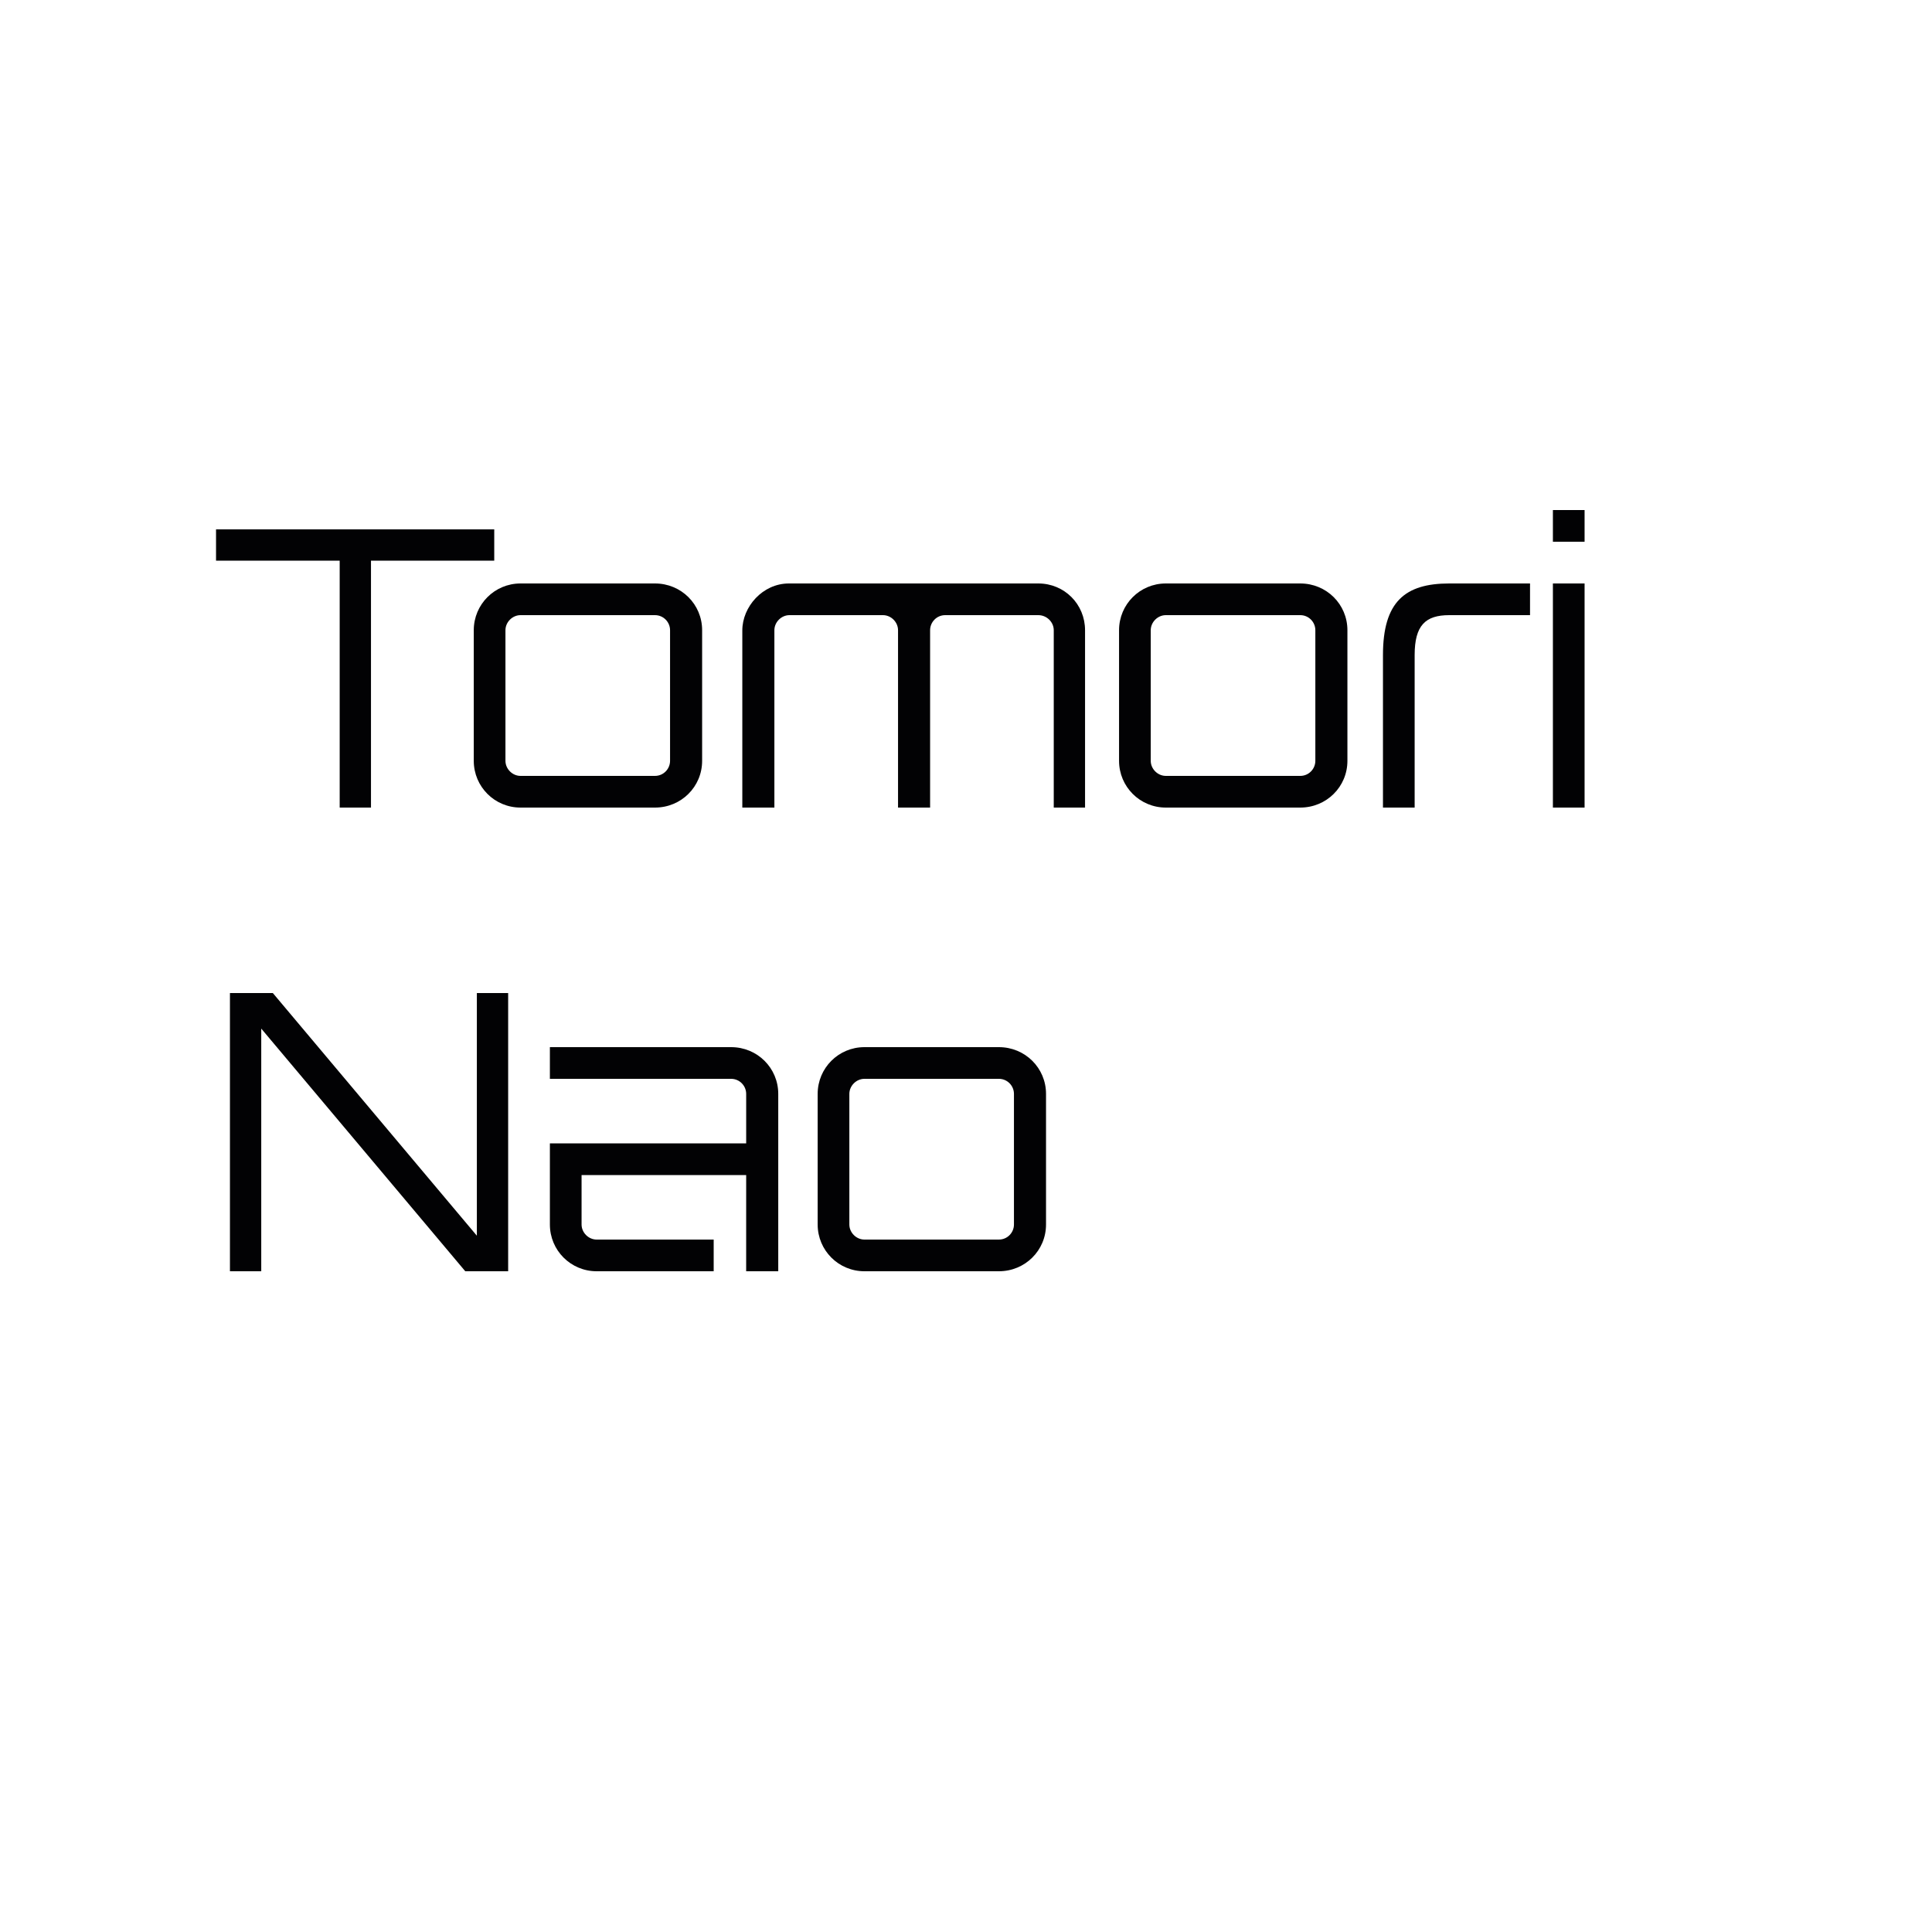
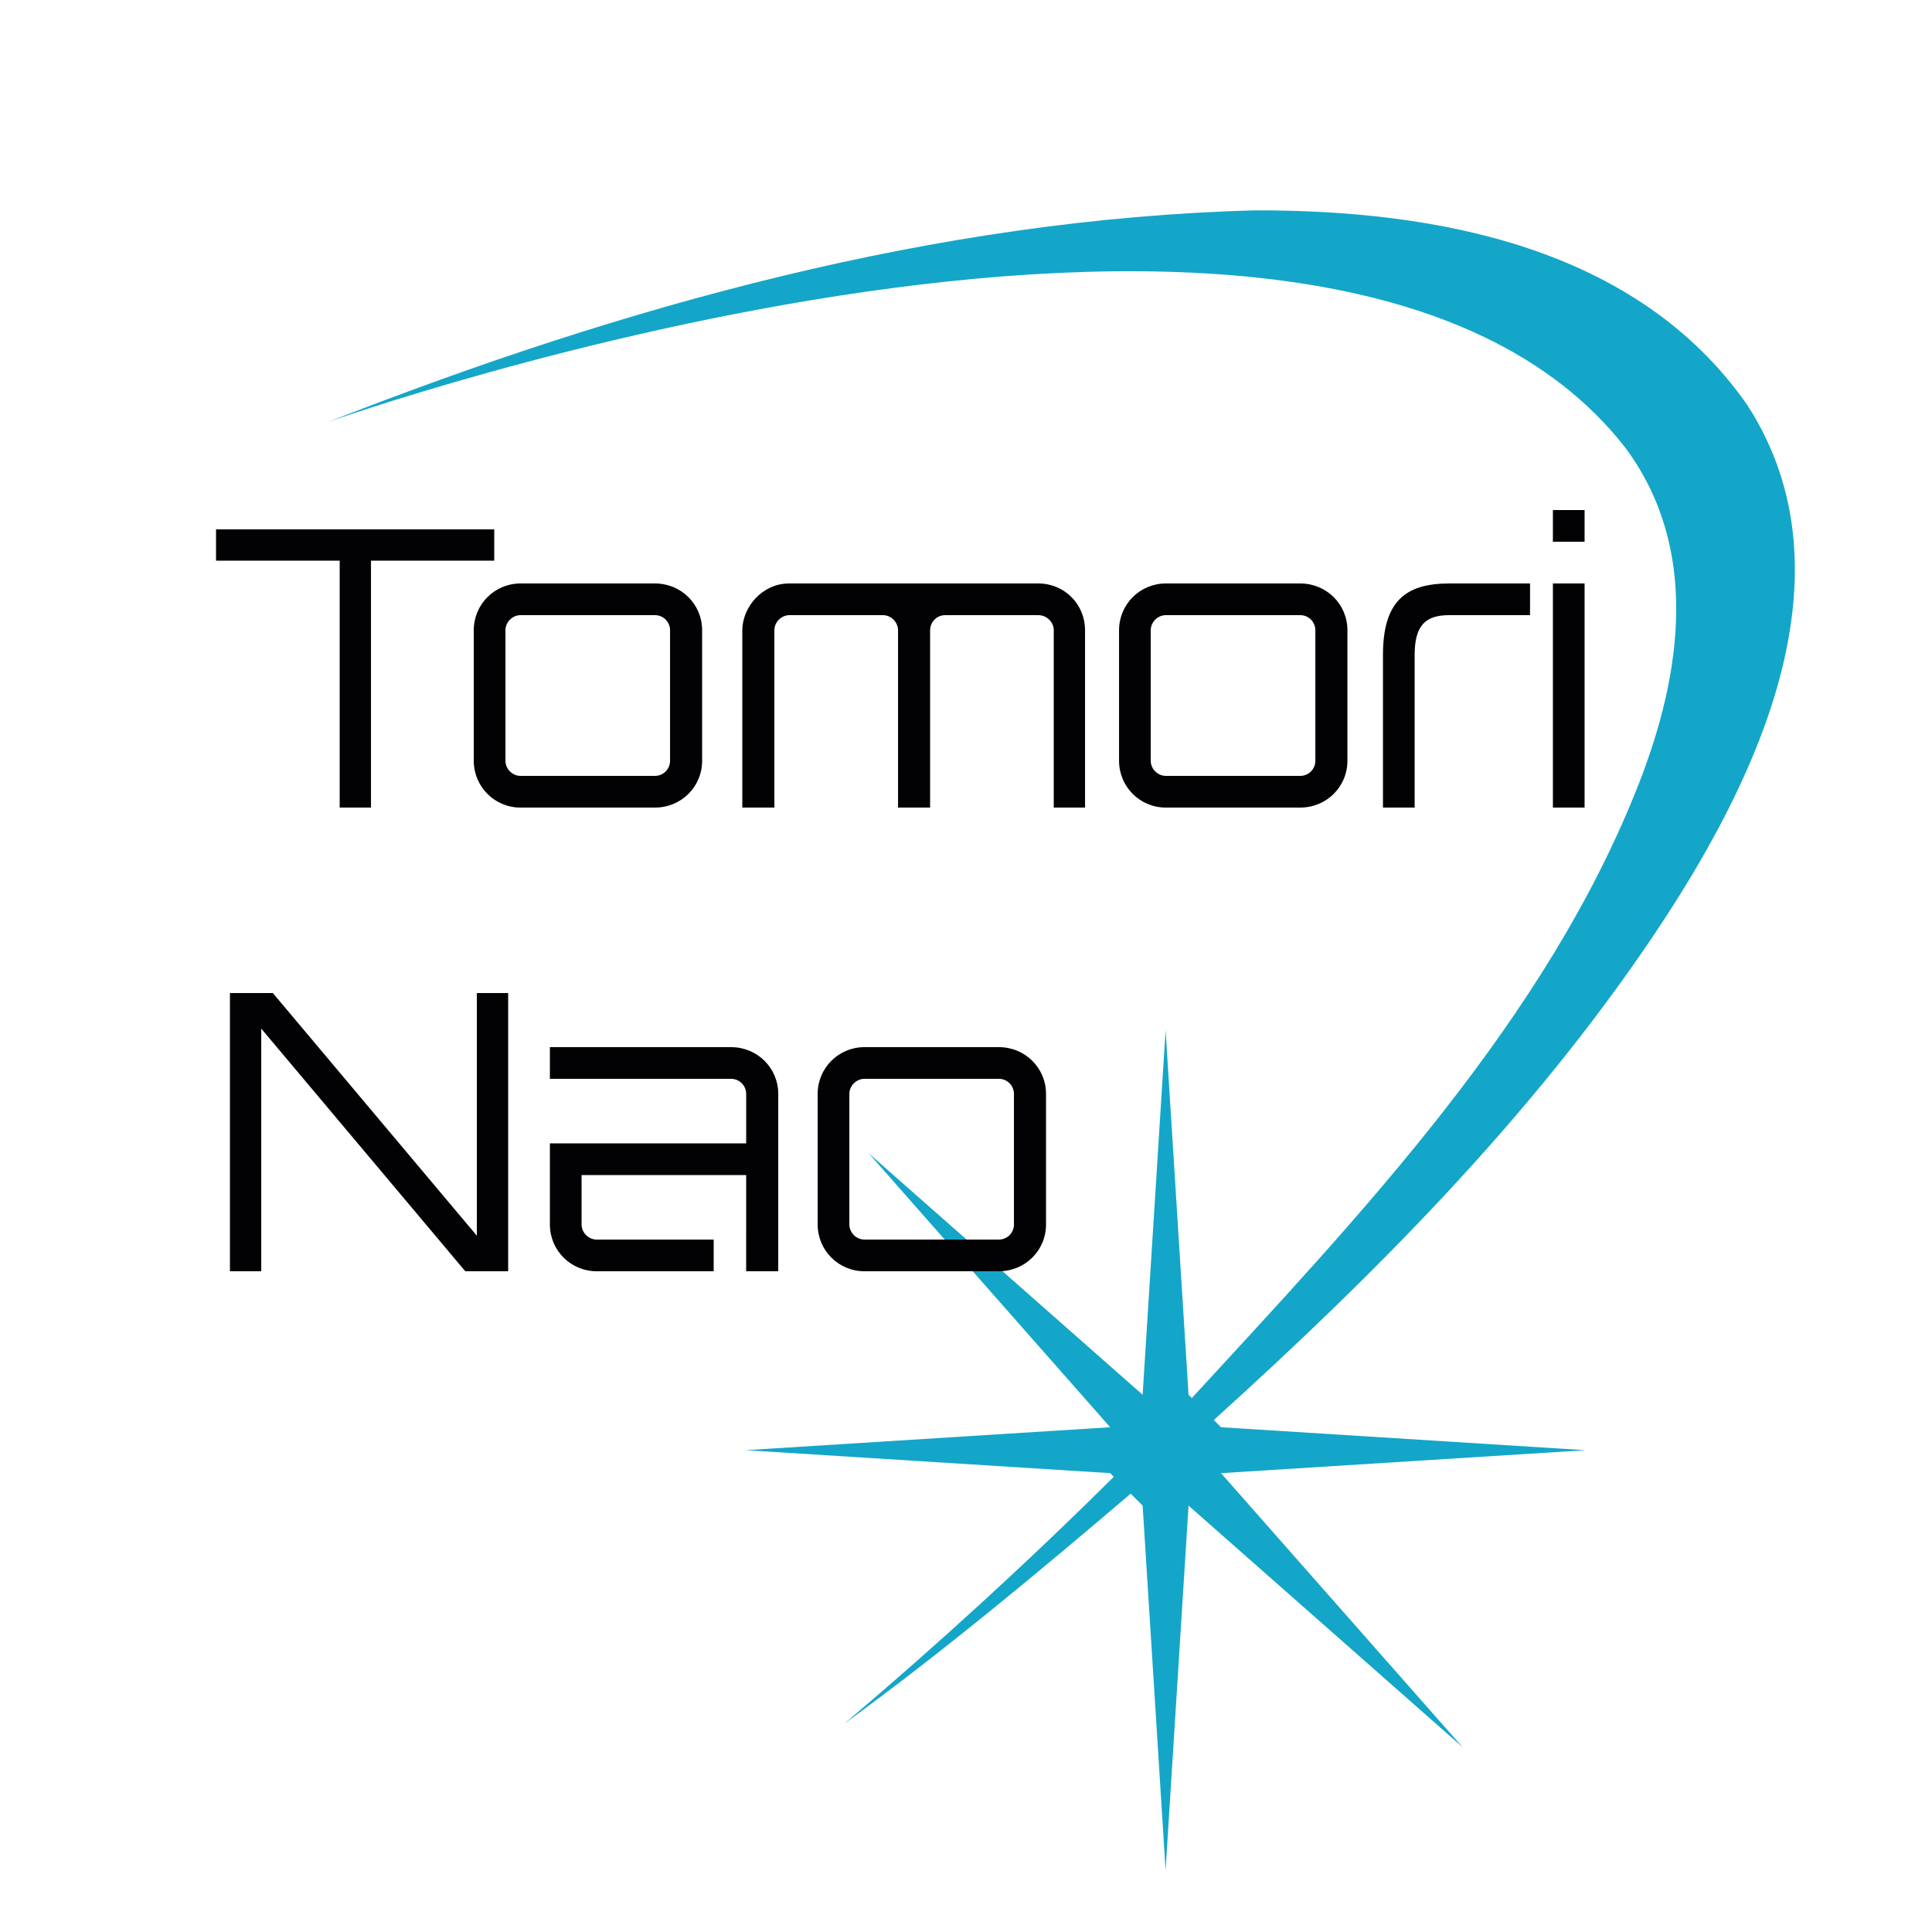
<svg xmlns="http://www.w3.org/2000/svg" version="1.1" x="0" y="0" width="100%" height="100%" viewBox="0, 0, 500, 500">
-   <radialGradient id="comet" cx="0" cy="0" r="0">
+   <radialGradient id="comet" cx="0" cy="0" r="0.1">
    <stop offset="0%" stop-color="#DDDDEE" />
    <stop offset="100%" stop-color="#14A6C8" />
    <animate attributeName="cx" values="0; 0; 0.02; 0.28; 0.6; 0.70; 0.88; 0.92; 0.88; 0.82; 0.62; 0.50; 0.34" dur="5s" restart="always" repeatCount="indefinite" calcMode="linear" keyTimes="0;0.9;0.9;0.926;0.933;0.942;0.956;0.965;0.970;0.975;0.98;0.99;1" />
    <animate attributeName="cy" values="0; 0; 0.20; 0.13; 0.1; 0.11; 0.20; 0.30; 0.40; 0.50; 0.70; 0.80; 0.92" dur="5s" restart="always" repeatCount="indefinite" calcMode="linear" keyTimes="0;0.9;0.9;0.926;0.933;0.943;0.956;0.965;0.970;0.975;0.98;0.99;1" />
-     <animate attributeName="r" values="0; 0; 0.20; 0.30; 0.40;" dur="5" restart="always" repeatCount="indefinite" calcMode="linear" keyTimes="0;0.9;0.9;0.99;1" />
+     <animate attributeName="r" values="0.1; 0.1; 0.20; 0.30; 0.40;" dur="5" restart="always" repeatCount="indefinite" calcMode="linear" keyTimes="0;0.9;0.9;0.99;1" />
  </radialGradient>
  <g id="Charlotte">
    <path d="M324.803,54.442 C371.743,54.332 423.559,63.888 452.117,104.701 C480.968,149.082 453.815,203.597 427.841,242.23 C396.369,289.041 355.831,329.811 314.132,367.499 L316,369.367 L410.345,375.311 L315.999,381.251 L378.509,452.167 L307.596,389.654 L301.652,484 L295.712,389.654 L292.619,386.561 C268.526,407.088 244.158,427.396 218.563,446.049 C242.585,425.662 265.898,404.4 288.245,382.187 L287.309,381.251 L192.963,375.306 L287.309,369.367 L224.8,298.451 L295.713,360.963 L301.657,266.618 L307.597,360.964 L308.446,361.814 C352.21,314.206 400.346,263.843 424.228,202.557 C435.284,174.184 439.88,141.825 420.677,115.929 C343.878,17.118 84.943,109.192 84.943,109.192 C161.44,79.191 242.282,56.64 324.803,54.442 z" fill="url(#comet)" x="#14A6C8" id="Charlotte" />
    <path d="M55.91,137 L55.91,145.1 L87.91,145.1 L87.91,209 L96.01,209 L96.01,145.1 L127.91,145.1 L127.91,137 z" fill="#020204" id="T" />
    <path d="M134.71,151 C128.01,151 122.61,156.4 122.61,163.1 L122.61,196.9 C122.61,203.6 128.01,209 134.71,209 L169.51,209 C176.31,209 181.71,203.6 181.71,196.9 L181.71,163.1 C181.71,156.4 176.31,151 169.51,151 z M169.51,159.2 C171.71,159.2 173.41,161 173.41,163.1 L173.41,196.9 C173.41,199 171.71,200.8 169.51,200.8 L134.71,200.8 C132.61,200.8 130.81,199 130.81,196.9 L130.81,163.1 C130.81,161 132.61,159.2 134.71,159.2 z" fill="#020204" id="o" />
    <path d="M268.71,151 C268.71,151 210.347,151 204.172,151 C197.356,151 192.11,157.049 192.11,163.156 C192.11,169.5 192.11,209 192.11,209 L200.41,209 L200.41,163.1 C200.41,161 202.21,159.2 204.31,159.2 L228.51,159.2 C230.61,159.2 232.41,161 232.41,163.1 L232.41,209 L240.71,209 L240.71,163.1 C240.71,161 242.41,159.2 244.61,159.2 L268.71,159.2 C270.91,159.2 272.71,161 272.71,163.1 L272.71,209 L280.81,209 L280.81,163.1 C280.81,156.4 275.51,151 268.71,151 z" fill="#020204" id="m" />
    <path d="M301.71,151 C295.01,151 289.61,156.4 289.61,163.1 L289.61,196.9 C289.61,203.6 295.01,209 301.71,209 L336.51,209 C343.31,209 348.71,203.6 348.71,196.9 L348.71,163.1 C348.71,156.4 343.31,151 336.51,151 z M336.51,159.2 C338.71,159.2 340.41,161 340.41,163.1 L340.41,196.9 C340.41,199 338.71,200.8 336.51,200.8 L301.71,200.8 C299.61,200.8 297.81,199 297.81,196.9 L297.81,163.1 C297.81,161 299.61,159.2 301.71,159.2 z" fill="#020204" id="o" />
    <path d="M375.07,151 C363.612,151 357.91,155.731 357.91,169.532 L357.91,209 L366.11,209 L366.11,169.532 C366.11,161.841 368.9,159.2 375.07,159.2 L395.97,159.2 L395.97,151 z" fill="#020204" id="r" />
    <path d="M401.89,209 L410.09,209 L410.09,151 L401.89,151 z M401.89,132 L401.89,140.2 L410.09,140.2 L410.09,132 z" fill="#020204" id="i" />
    <path d="M123.41,319.8 L70.61,257 L59.51,257 L59.51,329 L67.61,329 L67.61,266.2 L120.41,329 L131.51,329 L131.51,257 L123.41,257 z" fill="#020204" id="N" />
    <path d="M142.31,271 L142.31,279.2 L189.21,279.2 C191.41,279.2 193.11,281 193.11,283.1 L193.11,295.9 L142.31,295.9 L142.31,316.9 C142.31,323.6 147.71,329 154.41,329 L184.7,329 L184.7,320.8 L154.41,320.8 C152.31,320.8 150.51,319 150.51,316.9 L150.51,304.1 L193.11,304.1 L193.106,329 L201.41,329 L201.41,283.1 C201.41,276.4 196.01,271 189.21,271 L142.31,271 z" fill="#020204" id="a" />
    <path d="M223.71,271 C217.01,271 211.61,276.4 211.61,283.1 L211.61,316.9 C211.61,323.6 217.01,329 223.71,329 L258.51,329 C265.31,329 270.71,323.6 270.71,316.9 L270.71,283.1 C270.71,276.4 265.31,271 258.51,271 z M258.51,279.2 C260.71,279.2 262.41,281 262.41,283.1 L262.41,316.9 C262.41,319 260.71,320.8 258.51,320.8 L223.71,320.8 C221.61,320.8 219.81,319 219.81,316.9 L219.81,283.1 C219.81,281 221.61,279.2 223.71,279.2 z" fill="#020204" id="o" />
  </g>
</svg>
